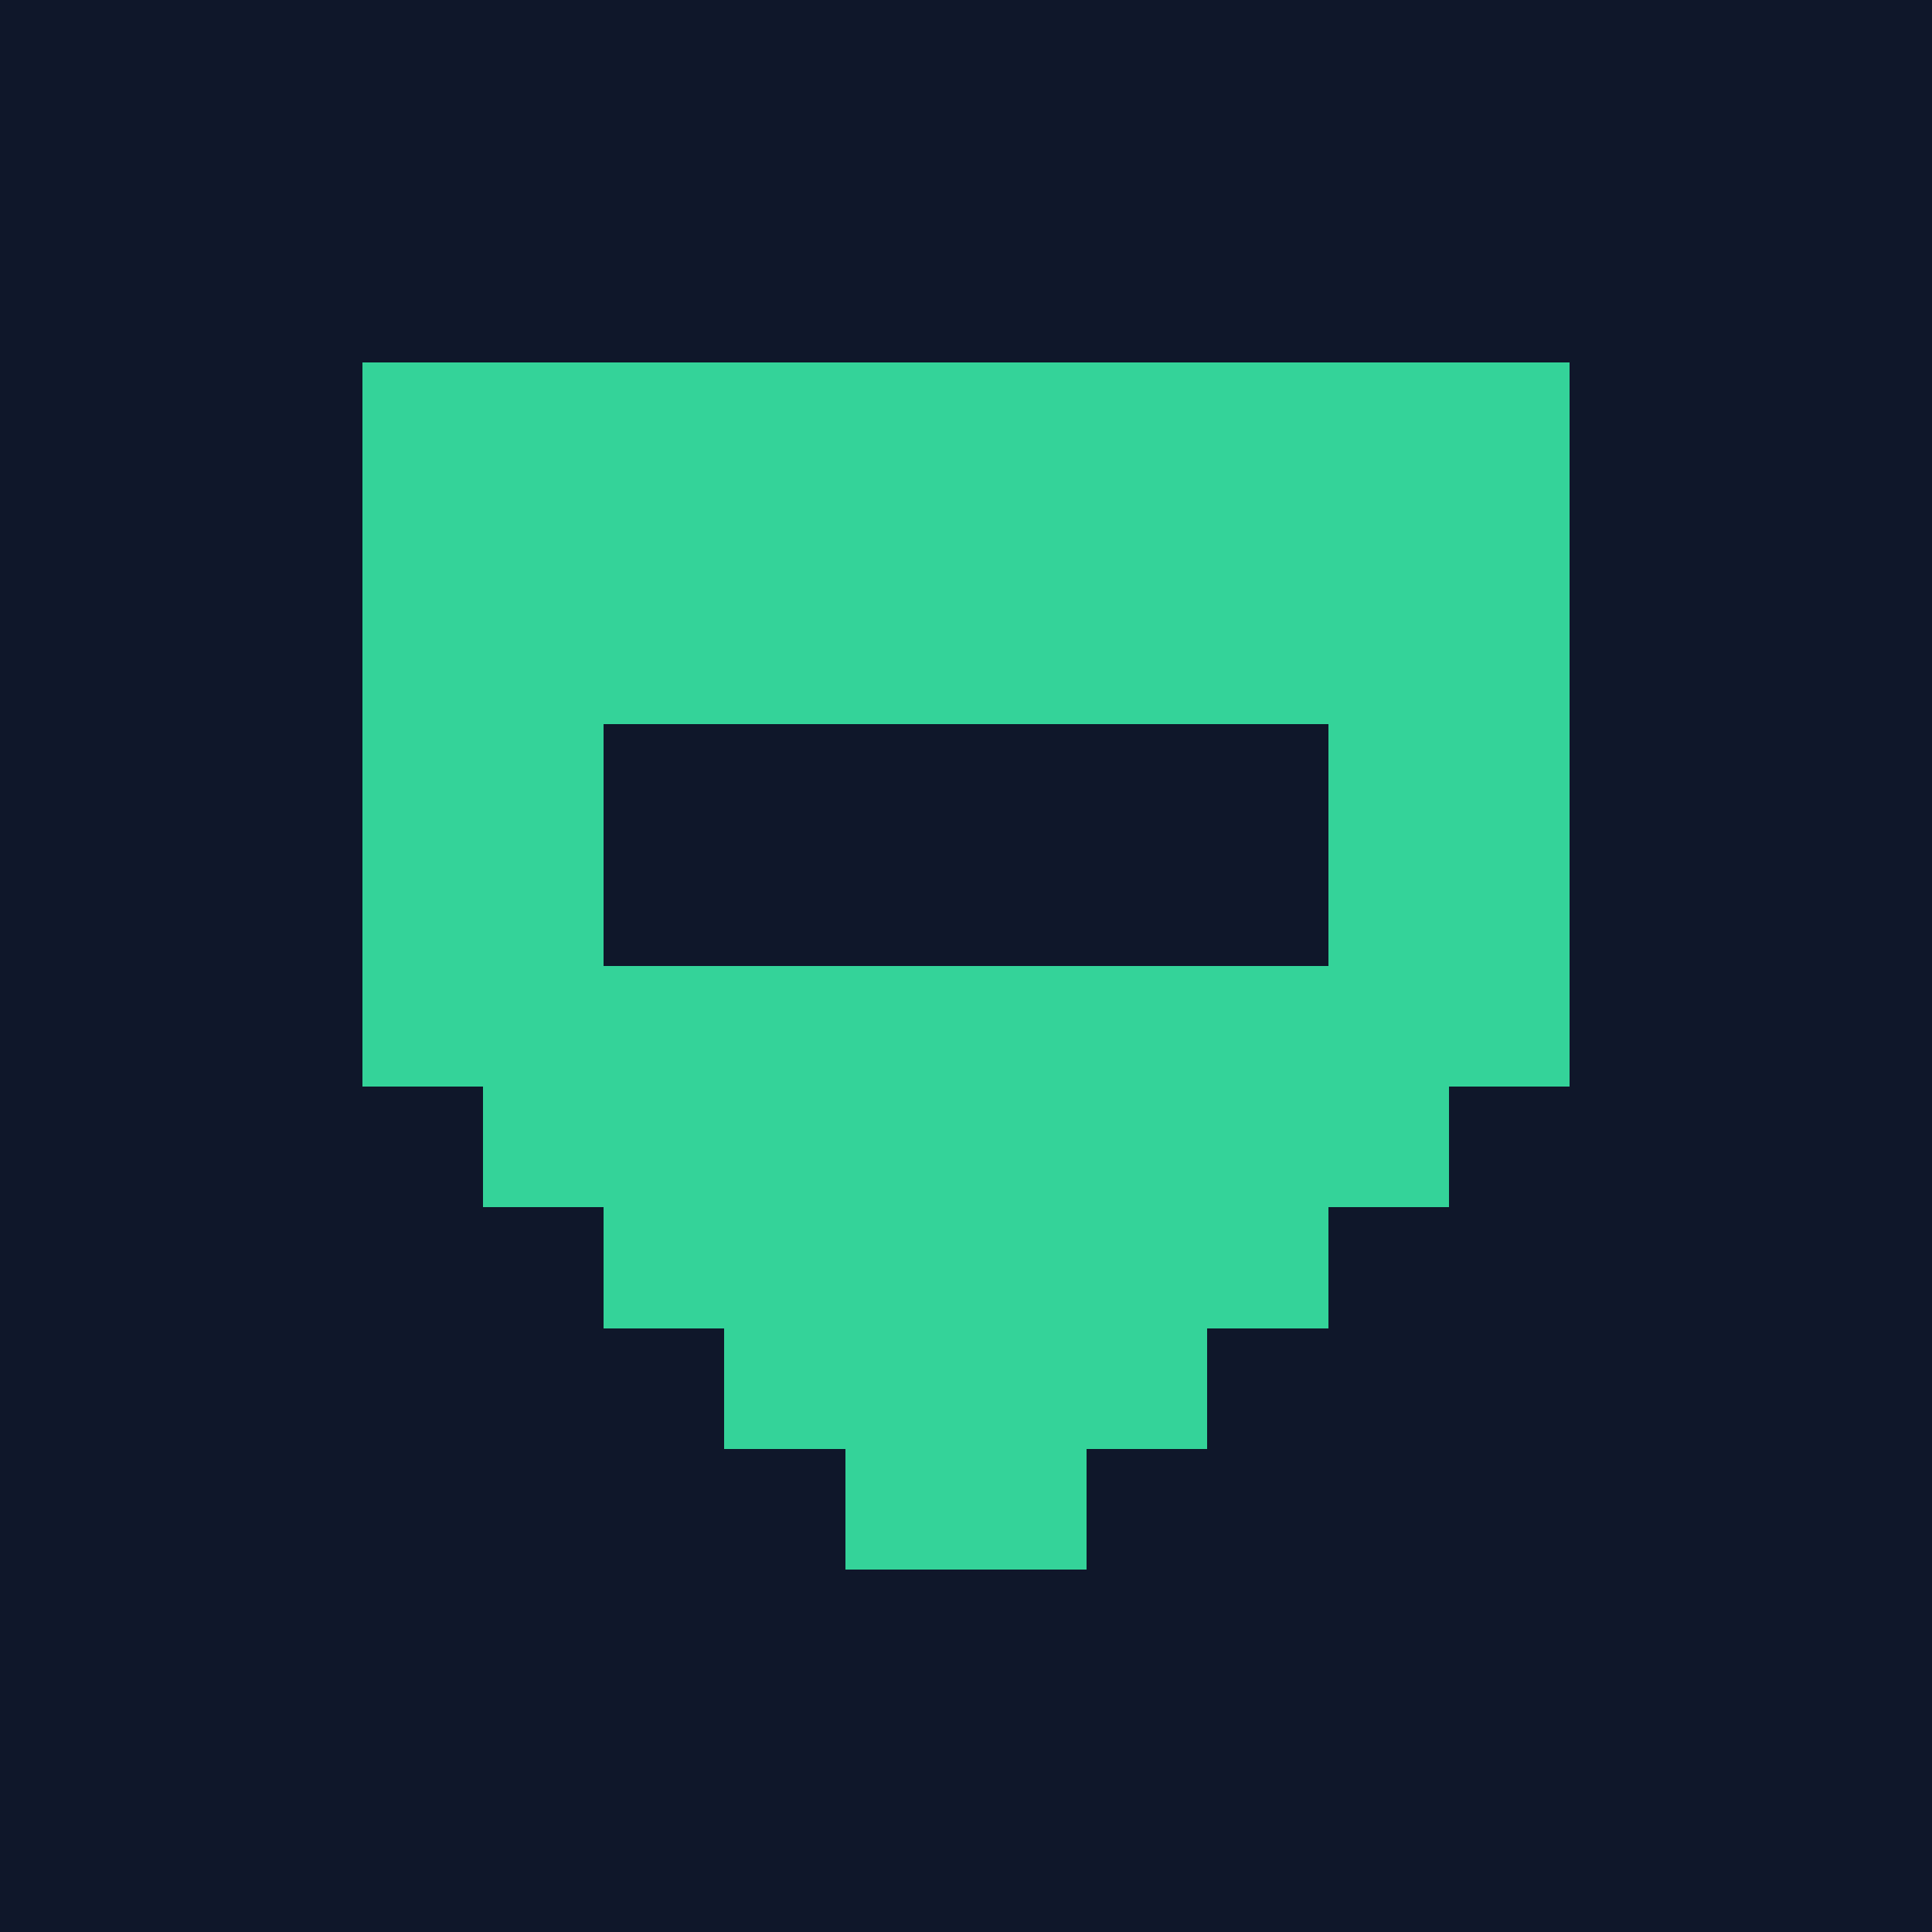
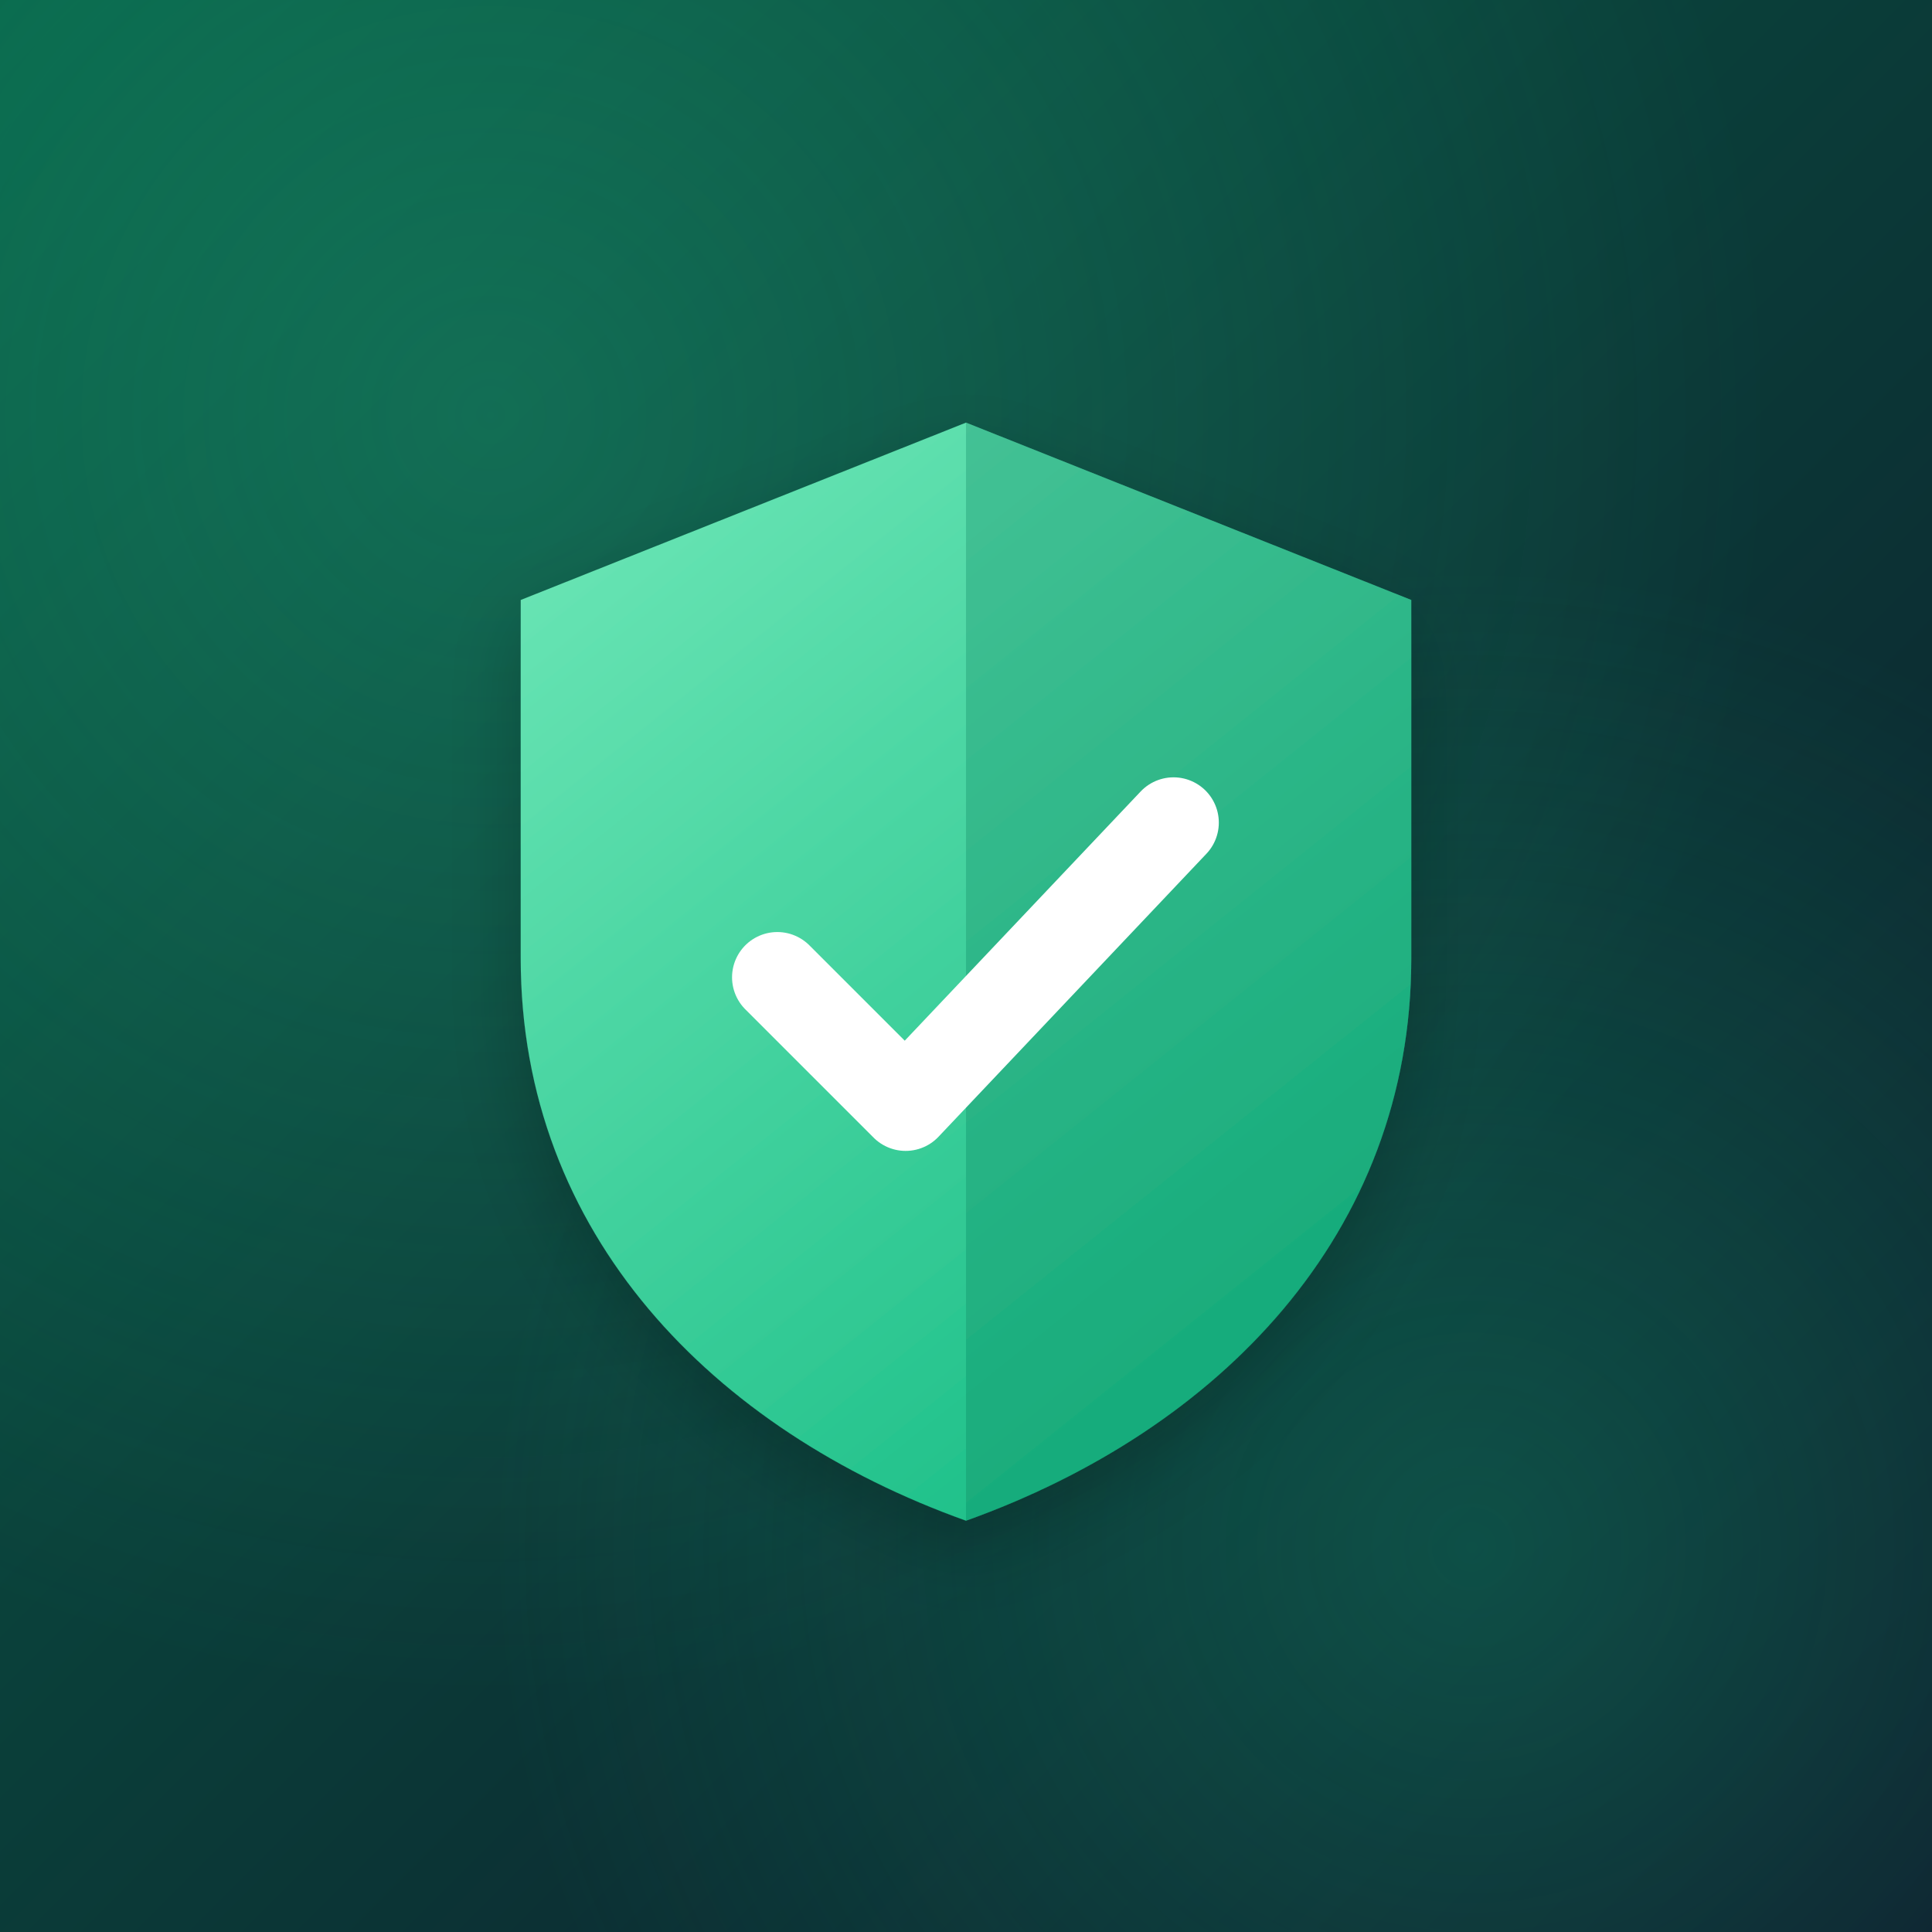
- <svg xmlns="http://www.w3.org/2000/svg" viewBox="0 0 1024 1024" shape-rendering="crispEdges">
-   <rect width="1024" height="1024" fill="#0F172A" />
-   <path fill="#34D399" d="M192 192h640v192h-640zM192 384h128v128h-128zM704 384h128v128h-128zM192 512h640v64h-640zM256 576h512v64h-512zM320 640h384v64h-384zM384 704h256v64h-256zM448 768h128v64h-128z" />
+ <svg xmlns="http://www.w3.org/2000/svg" viewBox="0 0 1024 1024" width="1024" height="1024">
+   <defs>
+     <linearGradient id="bgGrad" x1="0" y1="0" x2="1024" y2="1024" gradientUnits="userSpaceOnUse">
+       <stop offset="0%" stop-color="#065F46" />
+       <stop offset="100%" stop-color="#0F172A" />
+     </linearGradient>
+     <radialGradient id="topGlow" cx="260" cy="220" r="680" gradientUnits="userSpaceOnUse">
+       <stop offset="0%" stop-color="#34D399" stop-opacity="0.24" />
+       <stop offset="100%" stop-color="#34D399" stop-opacity="0" />
+     </radialGradient>
+     <radialGradient id="botGlow" cx="780" cy="820" r="520" gradientUnits="userSpaceOnUse">
+       <stop offset="0%" stop-color="#10B981" stop-opacity="0.28" />
+       <stop offset="100%" stop-color="#10B981" stop-opacity="0" />
+     </radialGradient>
+     <filter id="sh" x="-20%" y="-20%" width="140%" height="140%">
+       <feDropShadow dx="0" dy="16" stdDeviation="20" flood-color="#000000" flood-opacity="0.22" />
+     </filter>
+     <linearGradient id="shd" x1="290" y1="240" x2="730" y2="790" gradientUnits="userSpaceOnUse">
+       <stop offset="0%" stop-color="#6EE7B7" />
+       <stop offset="100%" stop-color="#10B981" />
+     </linearGradient>
+   </defs>
+   <rect width="1024" height="1024" fill="url(#bgGrad)" />
+   <rect width="1024" height="1024" fill="url(#topGlow)" />
+   <rect width="1024" height="1024" fill="url(#botGlow)" />
+   <g filter="url(#sh)">
+     <path d="M 512 224 L 748 318 V 508 C 748 654 646 758 512 806 C 378 758 276 654 276 508 V 318 Z" fill="url(#shd)" />
+     <path d="M 512 224 L 748 318 V 508 C 748 654 646 758 512 806 Z" fill="#047857" fill-opacity="0.28" />
+     <path d="M 412 518 L 480 586 L 622 436" fill="none" stroke="#FFFFFF" stroke-width="48" stroke-linecap="round" stroke-linejoin="round" />
+   </g>
</svg>
